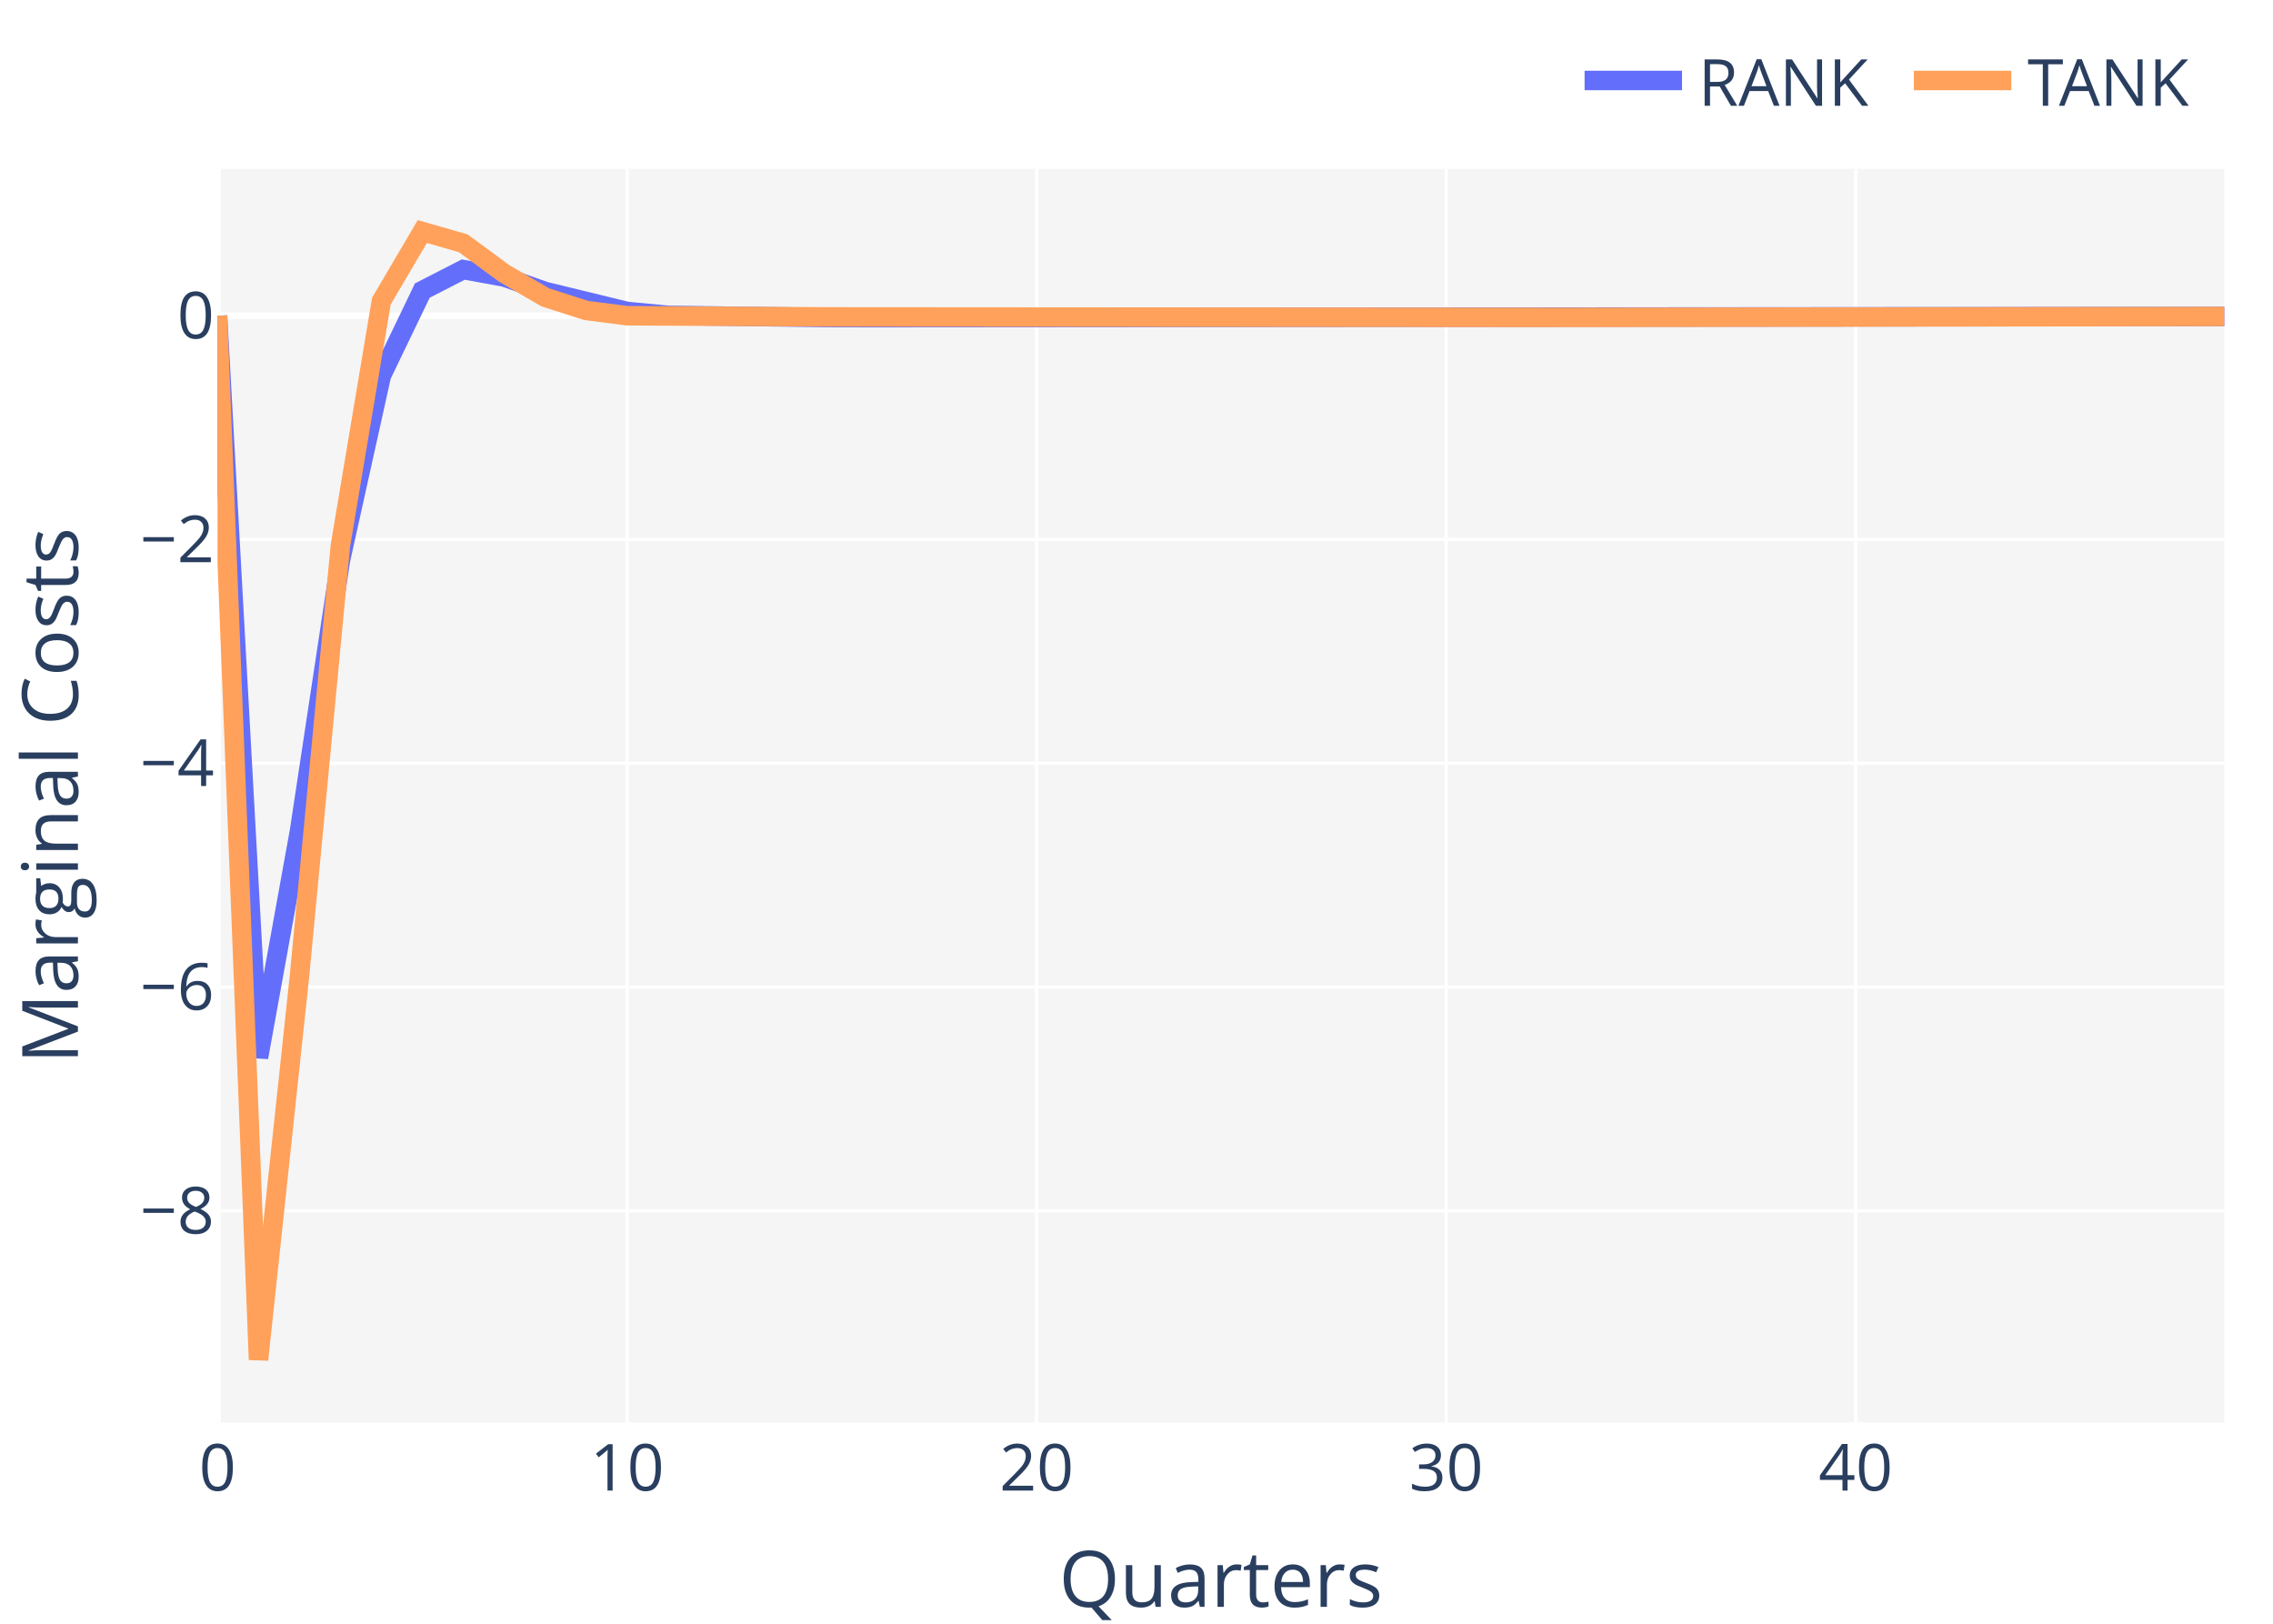
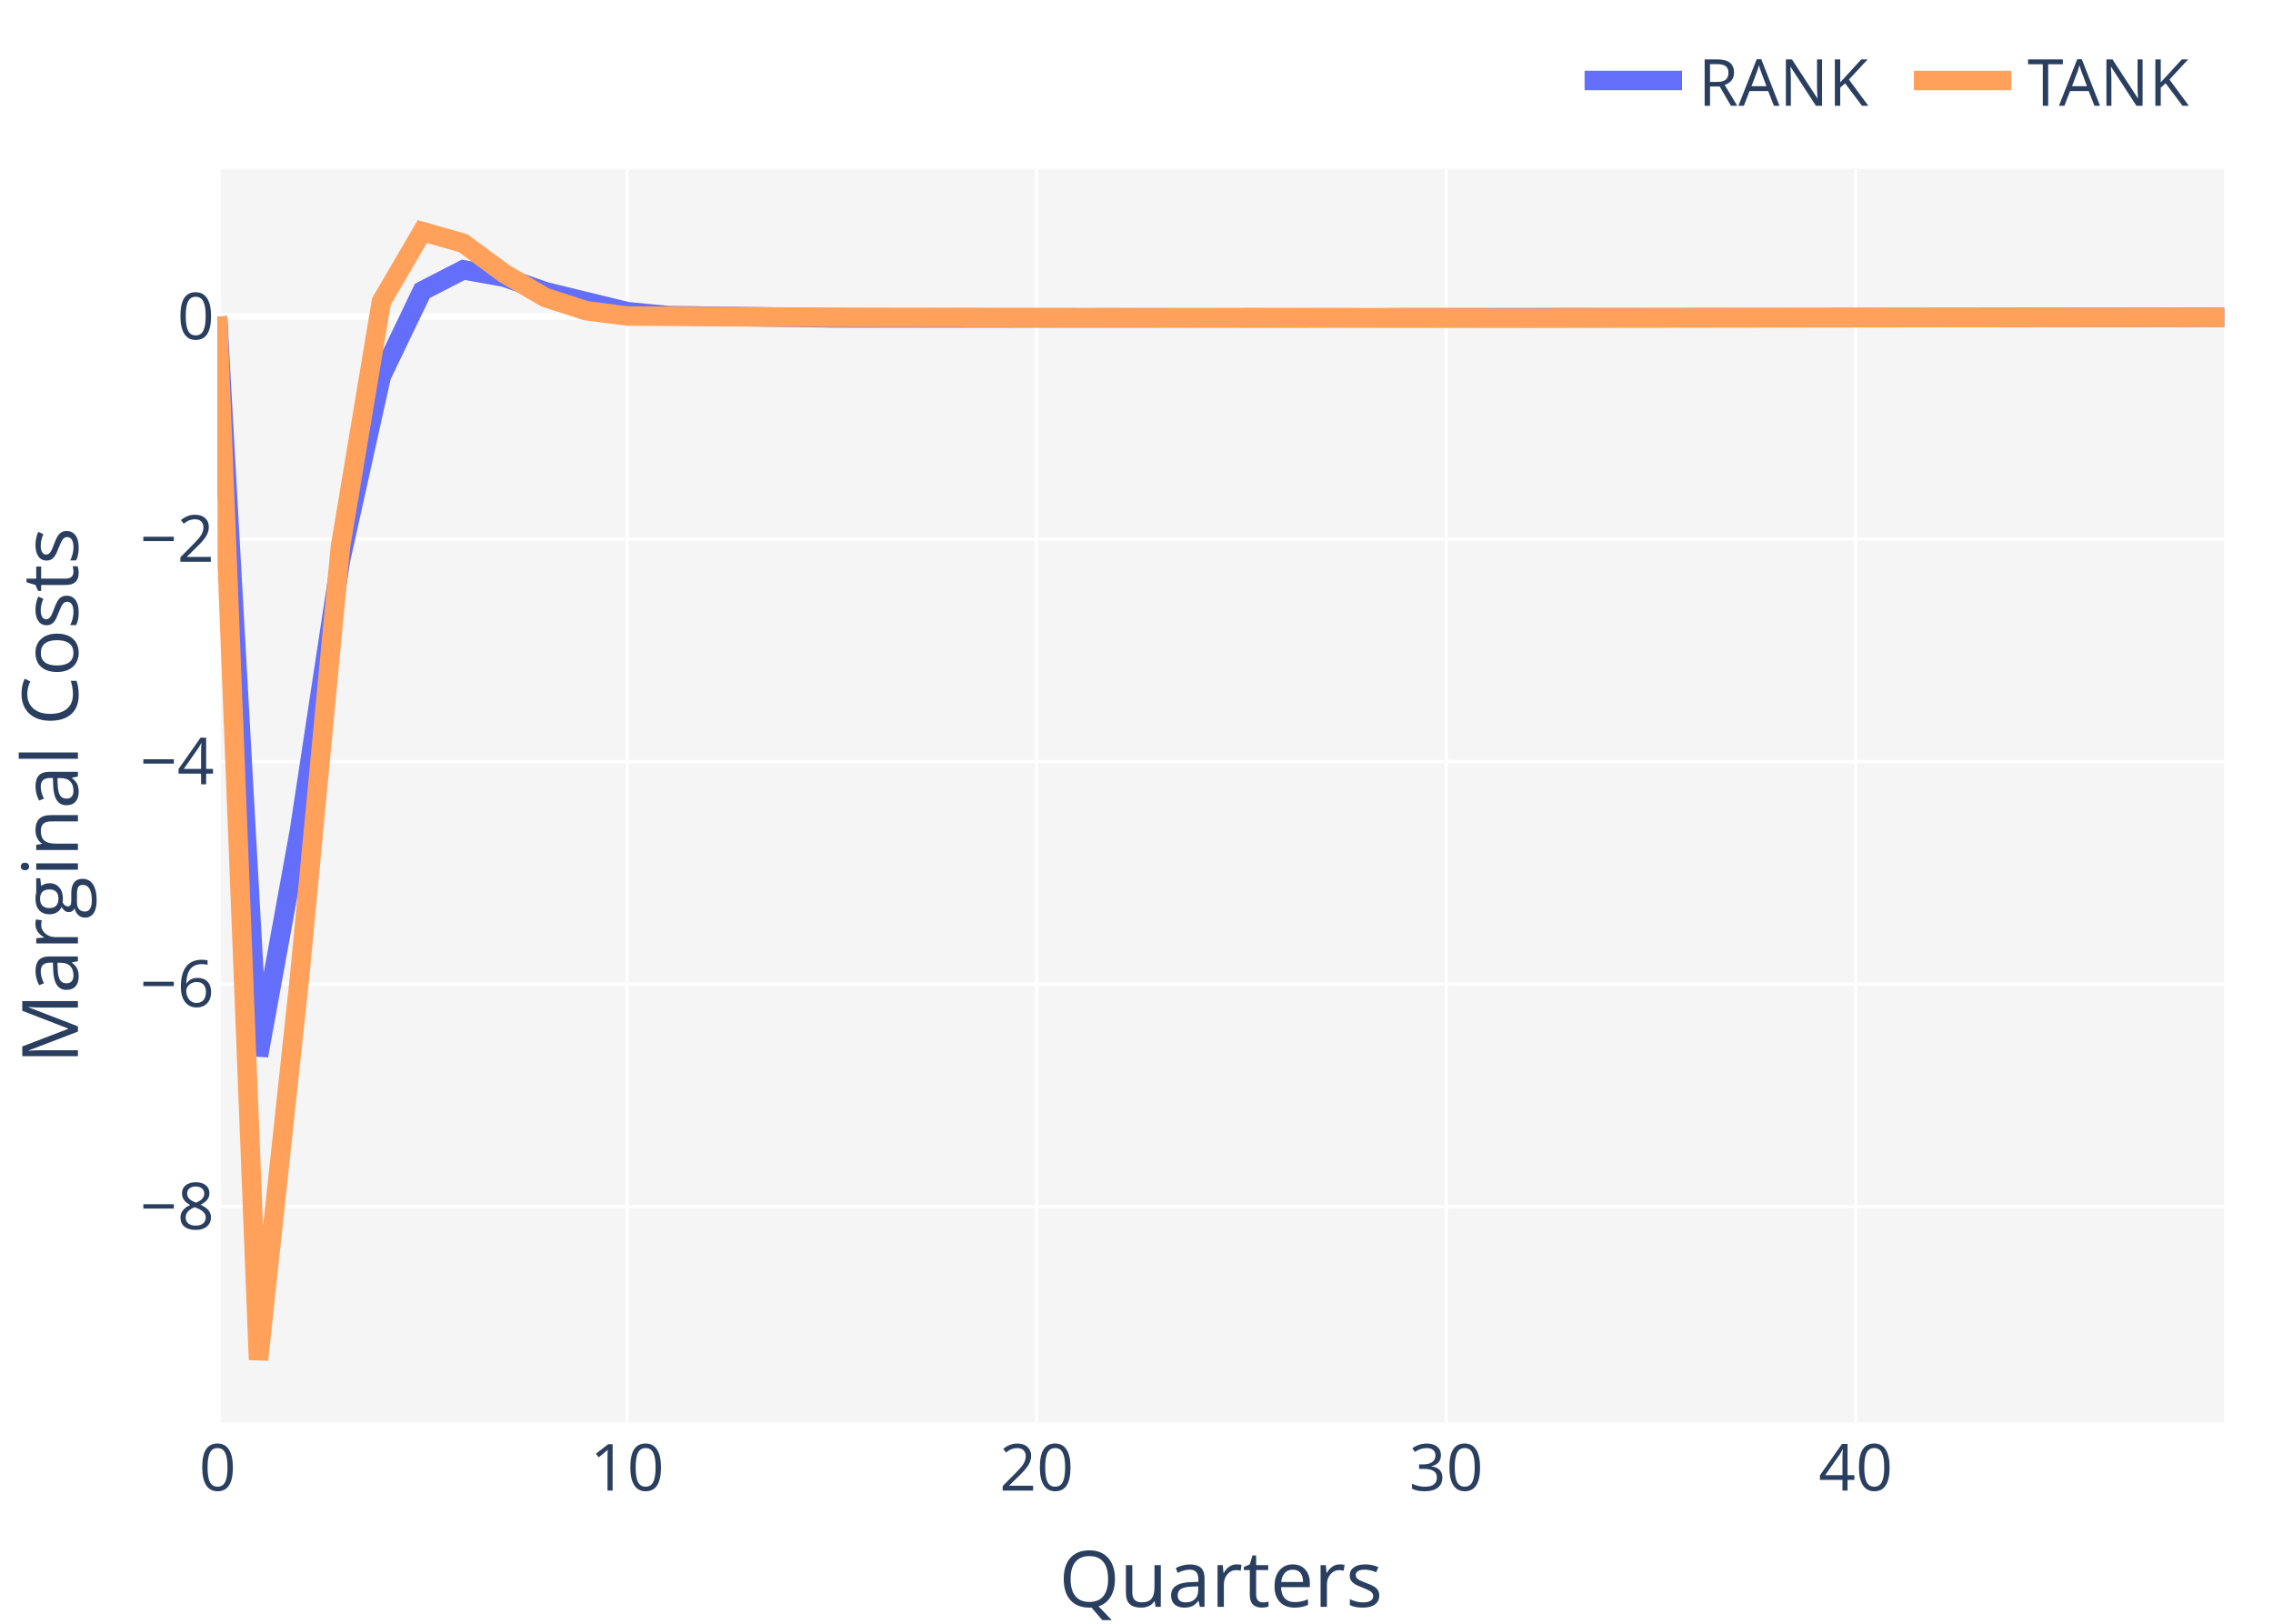
<svg xmlns="http://www.w3.org/2000/svg" class="main-svg" width="700" height="500" style="" viewBox="0 0 700 500">
  <rect x="0" y="0" width="700" height="500" style="fill: rgb(255, 255, 255); fill-opacity: 1;" />
-   <defs id="defs-f78978">
+   <defs id="defs-b78106">
    <g class="clips">
-       <clipPath id="clipf78978xyplot" class="plotclip">
+       <clipPath id="clipb78106xyplot" class="plotclip">
        <rect width="618" height="386" />
      </clipPath>
-       <clipPath class="axesclip" id="clipf78978x">
+       <clipPath class="axesclip" id="clipb78106x">
        <rect x="67" y="0" width="618" height="500" />
      </clipPath>
-       <clipPath class="axesclip" id="clipf78978y">
+       <clipPath class="axesclip" id="clipb78106y">
        <rect x="0" y="52" width="700" height="386" />
      </clipPath>
-       <clipPath class="axesclip" id="clipf78978xy">
+       <clipPath class="axesclip" id="clipb78106xy">
        <rect x="67" y="52" width="618" height="386" />
      </clipPath>
    </g>
    <g class="gradients" />
    <g class="patterns" />
  </defs>
  <g class="bglayer">
    <rect class="bg" x="67" y="52" width="618" height="386" style="fill: rgb(245, 245, 245); fill-opacity: 1; stroke-width: 0;" />
  </g>
  <g class="layer-below">
    <g class="imagelayer" />
    <g class="shapelayer" />
  </g>
  <g class="cartesianlayer">
    <g class="subplot xy">
      <g class="layer-subplot">
        <g class="shapelayer" />
        <g class="imagelayer" />
      </g>
      <g class="minor-gridlayer">
        <g class="x" />
        <g class="y" />
      </g>
      <g class="gridlayer">
        <g class="x">
          <path class="xgrid crisp" transform="translate(193.12,0)" d="M0,52v386" style="stroke: rgb(255, 255, 255); stroke-opacity: 1; stroke-width: 1px;" />
          <path class="xgrid crisp" transform="translate(319.24,0)" d="M0,52v386" style="stroke: rgb(255, 255, 255); stroke-opacity: 1; stroke-width: 1px;" />
          <path class="xgrid crisp" transform="translate(445.37,0)" d="M0,52v386" style="stroke: rgb(255, 255, 255); stroke-opacity: 1; stroke-width: 1px;" />
          <path class="xgrid crisp" transform="translate(571.49,0)" d="M0,52v386" style="stroke: rgb(255, 255, 255); stroke-opacity: 1; stroke-width: 1px;" />
        </g>
        <g class="y">
-           <path class="ygrid crisp" transform="translate(0,372.85)" d="M67,0h618" style="stroke: rgb(255, 255, 255); stroke-opacity: 1; stroke-width: 1px;" />
-           <path class="ygrid crisp" transform="translate(0,303.94)" d="M67,0h618" style="stroke: rgb(255, 255, 255); stroke-opacity: 1; stroke-width: 1px;" />
-           <path class="ygrid crisp" transform="translate(0,235.03)" d="M67,0h618" style="stroke: rgb(255, 255, 255); stroke-opacity: 1; stroke-width: 1px;" />
-           <path class="ygrid crisp" transform="translate(0,166.12)" d="M67,0h618" style="stroke: rgb(255, 255, 255); stroke-opacity: 1; stroke-width: 1px;" />
+           <path class="ygrid crisp" transform="translate(0,371.53)" d="M67,0h618" style="stroke: rgb(255, 255, 255); stroke-opacity: 1; stroke-width: 1px;" />
+           <path class="ygrid crisp" transform="translate(0,303.02)" d="M67,0h618" style="stroke: rgb(255, 255, 255); stroke-opacity: 1; stroke-width: 1px;" />
+           <path class="ygrid crisp" transform="translate(0,234.51)" d="M67,0h618" style="stroke: rgb(255, 255, 255); stroke-opacity: 1; stroke-width: 1px;" />
+           <path class="ygrid crisp" transform="translate(0,165.99)" d="M67,0h618" style="stroke: rgb(255, 255, 255); stroke-opacity: 1; stroke-width: 1px;" />
        </g>
      </g>
      <g class="zerolinelayer">
        <path class="xzl zl crisp" transform="translate(67,0)" d="M0,52v386" style="stroke: rgb(255, 255, 255); stroke-opacity: 1; stroke-width: 2px;" />
-         <path class="yzl zl crisp" transform="translate(0,97.21)" d="M67,0h618" style="stroke: rgb(255, 255, 255); stroke-opacity: 1; stroke-width: 2px;" />
+         <path class="yzl zl crisp" transform="translate(0,97.48)" d="M67,0h618" style="stroke: rgb(255, 255, 255); stroke-opacity: 1; stroke-width: 2px;" />
      </g>
      <path class="xlines-below" />
      <path class="ylines-below" />
      <g class="overlines-below" />
      <g class="xaxislayer-below" />
      <g class="yaxislayer-below" />
      <g class="overaxes-below" />
-       <g class="plot" transform="translate(67,52)" clip-path="url(#clipf78978xyplot)">
+       <g class="plot" transform="translate(67,52)" clip-path="url(#clipb78106xyplot)">
        <g class="scatterlayer mlayer">
-           <g class="trace scatter trace848efd" style="stroke-miterlimit: 2; opacity: 1;">
+           <g class="trace scatter traceca2586" style="stroke-miterlimit: 2; opacity: 1;">
            <g class="fills" />
            <g class="errorbars" />
            <g class="lines">
-               <path class="js-line" d="M0,45.21L12.61,273.61L25.22,203.99L37.84,120.54L50.45,63.66L63.06,37.47L75.67,31.01L88.29,33.31L100.9,37.76L126.12,43.9L138.73,45.11L189.18,45.79L201.8,45.82L567.55,45.51L580.16,45.49L618,45.44" style="vector-effect: non-scaling-stroke; fill: none; stroke: rgb(99, 110, 250); stroke-opacity: 1; stroke-width: 6px; opacity: 1;" />
+               <path class="js-line" d="M0,45.48L12.61,273.08L25.22,203.82L37.84,120.6L50.45,63.78L63.06,37.57L75.67,31.08L88.29,33.36L100.9,37.81L126.12,43.97L138.73,45.19L189.18,45.89L201.8,45.92L542.33,45.78L554.94,45.76L618,45.69" style="vector-effect: non-scaling-stroke; fill: none; stroke: rgb(99, 110, 250); stroke-opacity: 1; stroke-width: 6px; opacity: 1;" />
            </g>
            <g class="points" />
            <g class="text" />
          </g>
-           <g class="trace scatter trace752f23" style="stroke-miterlimit: 2; opacity: 1;">
+           <g class="trace scatter trace3c6583" style="stroke-miterlimit: 2; opacity: 1;">
            <g class="fills" />
            <g class="errorbars" />
            <g class="lines">
-               <path class="js-line" d="M0,45.21L12.61,366.7L25.22,248.67L37.84,115.93L50.45,40.72L63.06,19.3L75.67,22.92L88.29,32.21L100.9,39.56L113.51,43.6L126.12,45.22L176.57,45.52L189.18,45.59L416.2,45.75L428.82,45.73L618,45.45" style="vector-effect: non-scaling-stroke; fill: none; stroke: rgb(255, 161, 90); stroke-opacity: 1; stroke-width: 6px; opacity: 1;" />
+               <path class="js-line" d="M0,45.48L12.61,366.7L25.22,249.22L37.84,116.37L50.45,40.87L63.06,19.3L75.67,22.9L88.29,32.23L100.9,39.61L113.51,43.68L126.12,45.31L176.57,45.63L189.18,45.7L403.59,45.98L416.2,45.96L618,45.7" style="vector-effect: non-scaling-stroke; fill: none; stroke: rgb(255, 161, 90); stroke-opacity: 1; stroke-width: 6px; opacity: 1;" />
            </g>
            <g class="points" />
            <g class="text" />
          </g>
        </g>
      </g>
      <g class="overplot" />
      <path class="xlines-above crisp" d="M0,0" style="fill: none;" />
      <path class="ylines-above crisp" d="M0,0" style="fill: none;" />
      <g class="overlines-above" />
      <g class="xaxislayer-above">
        <g class="xtick">
          <text text-anchor="middle" x="0" y="459" transform="translate(67,0)" style="font-family: 'Open Sans', verdana, arial, sans-serif; font-size: 20px; fill: rgb(42, 63, 95); fill-opacity: 1; white-space: pre; opacity: 1;">0</text>
        </g>
        <g class="xtick">
          <text text-anchor="middle" x="0" y="459" style="font-family: 'Open Sans', verdana, arial, sans-serif; font-size: 20px; fill: rgb(42, 63, 95); fill-opacity: 1; white-space: pre; opacity: 1;" transform="translate(193.12,0)">10</text>
        </g>
        <g class="xtick">
          <text text-anchor="middle" x="0" y="459" style="font-family: 'Open Sans', verdana, arial, sans-serif; font-size: 20px; fill: rgb(42, 63, 95); fill-opacity: 1; white-space: pre; opacity: 1;" transform="translate(319.24,0)">20</text>
        </g>
        <g class="xtick">
          <text text-anchor="middle" x="0" y="459" style="font-family: 'Open Sans', verdana, arial, sans-serif; font-size: 20px; fill: rgb(42, 63, 95); fill-opacity: 1; white-space: pre; opacity: 1;" transform="translate(445.37,0)">30</text>
        </g>
        <g class="xtick">
          <text text-anchor="middle" x="0" y="459" style="font-family: 'Open Sans', verdana, arial, sans-serif; font-size: 20px; fill: rgb(42, 63, 95); fill-opacity: 1; white-space: pre; opacity: 1;" transform="translate(571.49,0)">40</text>
        </g>
      </g>
      <g class="yaxislayer-above">
        <g class="ytick">
-           <text text-anchor="end" x="66" y="7" transform="translate(0,372.85)" style="font-family: 'Open Sans', verdana, arial, sans-serif; font-size: 20px; fill: rgb(42, 63, 95); fill-opacity: 1; white-space: pre; opacity: 1;">−8</text>
+           <text text-anchor="end" x="66" y="7" transform="translate(0,371.53)" style="font-family: 'Open Sans', verdana, arial, sans-serif; font-size: 20px; fill: rgb(42, 63, 95); fill-opacity: 1; white-space: pre; opacity: 1;">−8</text>
        </g>
        <g class="ytick">
-           <text text-anchor="end" x="66" y="7" style="font-family: 'Open Sans', verdana, arial, sans-serif; font-size: 20px; fill: rgb(42, 63, 95); fill-opacity: 1; white-space: pre; opacity: 1;" transform="translate(0,303.94)">−6</text>
+           <text text-anchor="end" x="66" y="7" style="font-family: 'Open Sans', verdana, arial, sans-serif; font-size: 20px; fill: rgb(42, 63, 95); fill-opacity: 1; white-space: pre; opacity: 1;" transform="translate(0,303.02)">−6</text>
        </g>
        <g class="ytick">
-           <text text-anchor="end" x="66" y="7" style="font-family: 'Open Sans', verdana, arial, sans-serif; font-size: 20px; fill: rgb(42, 63, 95); fill-opacity: 1; white-space: pre; opacity: 1;" transform="translate(0,235.03)">−4</text>
+           <text text-anchor="end" x="66" y="7" style="font-family: 'Open Sans', verdana, arial, sans-serif; font-size: 20px; fill: rgb(42, 63, 95); fill-opacity: 1; white-space: pre; opacity: 1;" transform="translate(0,234.51)">−4</text>
        </g>
        <g class="ytick">
-           <text text-anchor="end" x="66" y="7" style="font-family: 'Open Sans', verdana, arial, sans-serif; font-size: 20px; fill: rgb(42, 63, 95); fill-opacity: 1; white-space: pre; opacity: 1;" transform="translate(0,166.12)">−2</text>
+           <text text-anchor="end" x="66" y="7" style="font-family: 'Open Sans', verdana, arial, sans-serif; font-size: 20px; fill: rgb(42, 63, 95); fill-opacity: 1; white-space: pre; opacity: 1;" transform="translate(0,165.99)">−2</text>
        </g>
        <g class="ytick">
-           <text text-anchor="end" x="66" y="7" style="font-family: 'Open Sans', verdana, arial, sans-serif; font-size: 20px; fill: rgb(42, 63, 95); fill-opacity: 1; white-space: pre; opacity: 1;" transform="translate(0,97.21)">0</text>
+           <text text-anchor="end" x="66" y="7" style="font-family: 'Open Sans', verdana, arial, sans-serif; font-size: 20px; fill: rgb(42, 63, 95); fill-opacity: 1; white-space: pre; opacity: 1;" transform="translate(0,97.48)">0</text>
        </g>
      </g>
      <g class="overaxes-above" />
    </g>
  </g>
  <g class="polarlayer" />
  <g class="smithlayer" />
  <g class="ternarylayer" />
  <g class="geolayer" />
  <g class="funnelarealayer" />
  <g class="pielayer" />
  <g class="iciclelayer" />
  <g class="treemaplayer" />
  <g class="sunburstlayer" />
  <g class="glimages" />
-   <defs id="topdefs-f78978">
+   <defs id="topdefs-b78106">
    <g class="clips" />
-     <clipPath id="legendf78978">
+     <clipPath id="legendb78106">
      <rect width="202" height="39" x="0" y="0" />
    </clipPath>
  </defs>
  <g class="layer-above">
    <g class="imagelayer" />
    <g class="shapelayer" />
  </g>
  <g class="infolayer">
    <g class="legend" pointer-events="all" transform="translate(483,5.28)">
      <rect class="bg" shape-rendering="crispEdges" width="202" height="39" x="0" y="0" style="stroke: rgb(68, 68, 68); stroke-opacity: 1; fill: rgb(255, 255, 255); fill-opacity: 1; stroke-width: 0px;" />
-       <g class="scrollbox" transform="" clip-path="url(#legendf78978)">
+       <g class="scrollbox" transform="" clip-path="url(#legendb78106)">
        <g class="groups" transform="">
          <g class="traces" transform="translate(0,19.5)" style="opacity: 1;">
            <text class="legendtext" text-anchor="start" x="40" y="7.8" style="font-family: 'Open Sans', verdana, arial, sans-serif; font-size: 20px; fill: rgb(42, 63, 95); fill-opacity: 1; white-space: pre;">RANK</text>
            <g class="layers" style="opacity: 1;">
              <g class="legendfill" />
              <g class="legendlines">
                <path class="js-line" d="M5,0h30" style="fill: none; stroke: rgb(99, 110, 250); stroke-opacity: 1; stroke-width: 6px;" />
              </g>
              <g class="legendsymbols">
                <g class="legendpoints" />
              </g>
            </g>
            <rect class="legendtoggle" x="0" y="-14.5" width="98.906" height="29" style="fill: rgb(0, 0, 0); fill-opacity: 0;" />
          </g>
        </g>
        <g class="groups" transform="translate(101.4062,0)">
          <g class="traces" transform="translate(0,19.5)" style="opacity: 1;">
            <text class="legendtext" text-anchor="start" x="40" y="7.8" style="font-family: 'Open Sans', verdana, arial, sans-serif; font-size: 20px; fill: rgb(42, 63, 95); fill-opacity: 1; white-space: pre;">TANK</text>
            <g class="layers" style="opacity: 1;">
              <g class="legendfill" />
              <g class="legendlines">
                <path class="js-line" d="M5,0h30" style="fill: none; stroke: rgb(255, 161, 90); stroke-opacity: 1; stroke-width: 6px;" />
              </g>
              <g class="legendsymbols">
                <g class="legendpoints" />
              </g>
            </g>
            <rect class="legendtoggle" x="0" y="-14.5" width="97.328" height="29" style="fill: rgb(0, 0, 0); fill-opacity: 0;" />
          </g>
        </g>
      </g>
      <rect class="scrollbar" rx="20" ry="3" width="0" height="0" x="0" y="0" style="fill: rgb(128, 139, 164); fill-opacity: 1;" />
    </g>
    <g class="g-gtitle" />
    <g class="g-xtitle">
      <text class="xtitle" x="376" y="494.8" text-anchor="middle" style="font-family: 'Open Sans', verdana, arial, sans-serif; font-size: 24px; fill: rgb(42, 63, 95); opacity: 1; font-weight: normal; white-space: pre;">Quarters</text>
    </g>
    <g class="g-ytitle" transform="translate(18.89355,0)">
      <text class="ytitle" transform="rotate(-90,5.10625,245)" x="5.106" y="245" text-anchor="middle" style="font-family: 'Open Sans', verdana, arial, sans-serif; font-size: 24px; fill: rgb(42, 63, 95); opacity: 1; font-weight: normal; white-space: pre;">Marginal Costs</text>
    </g>
  </g>
</svg>
